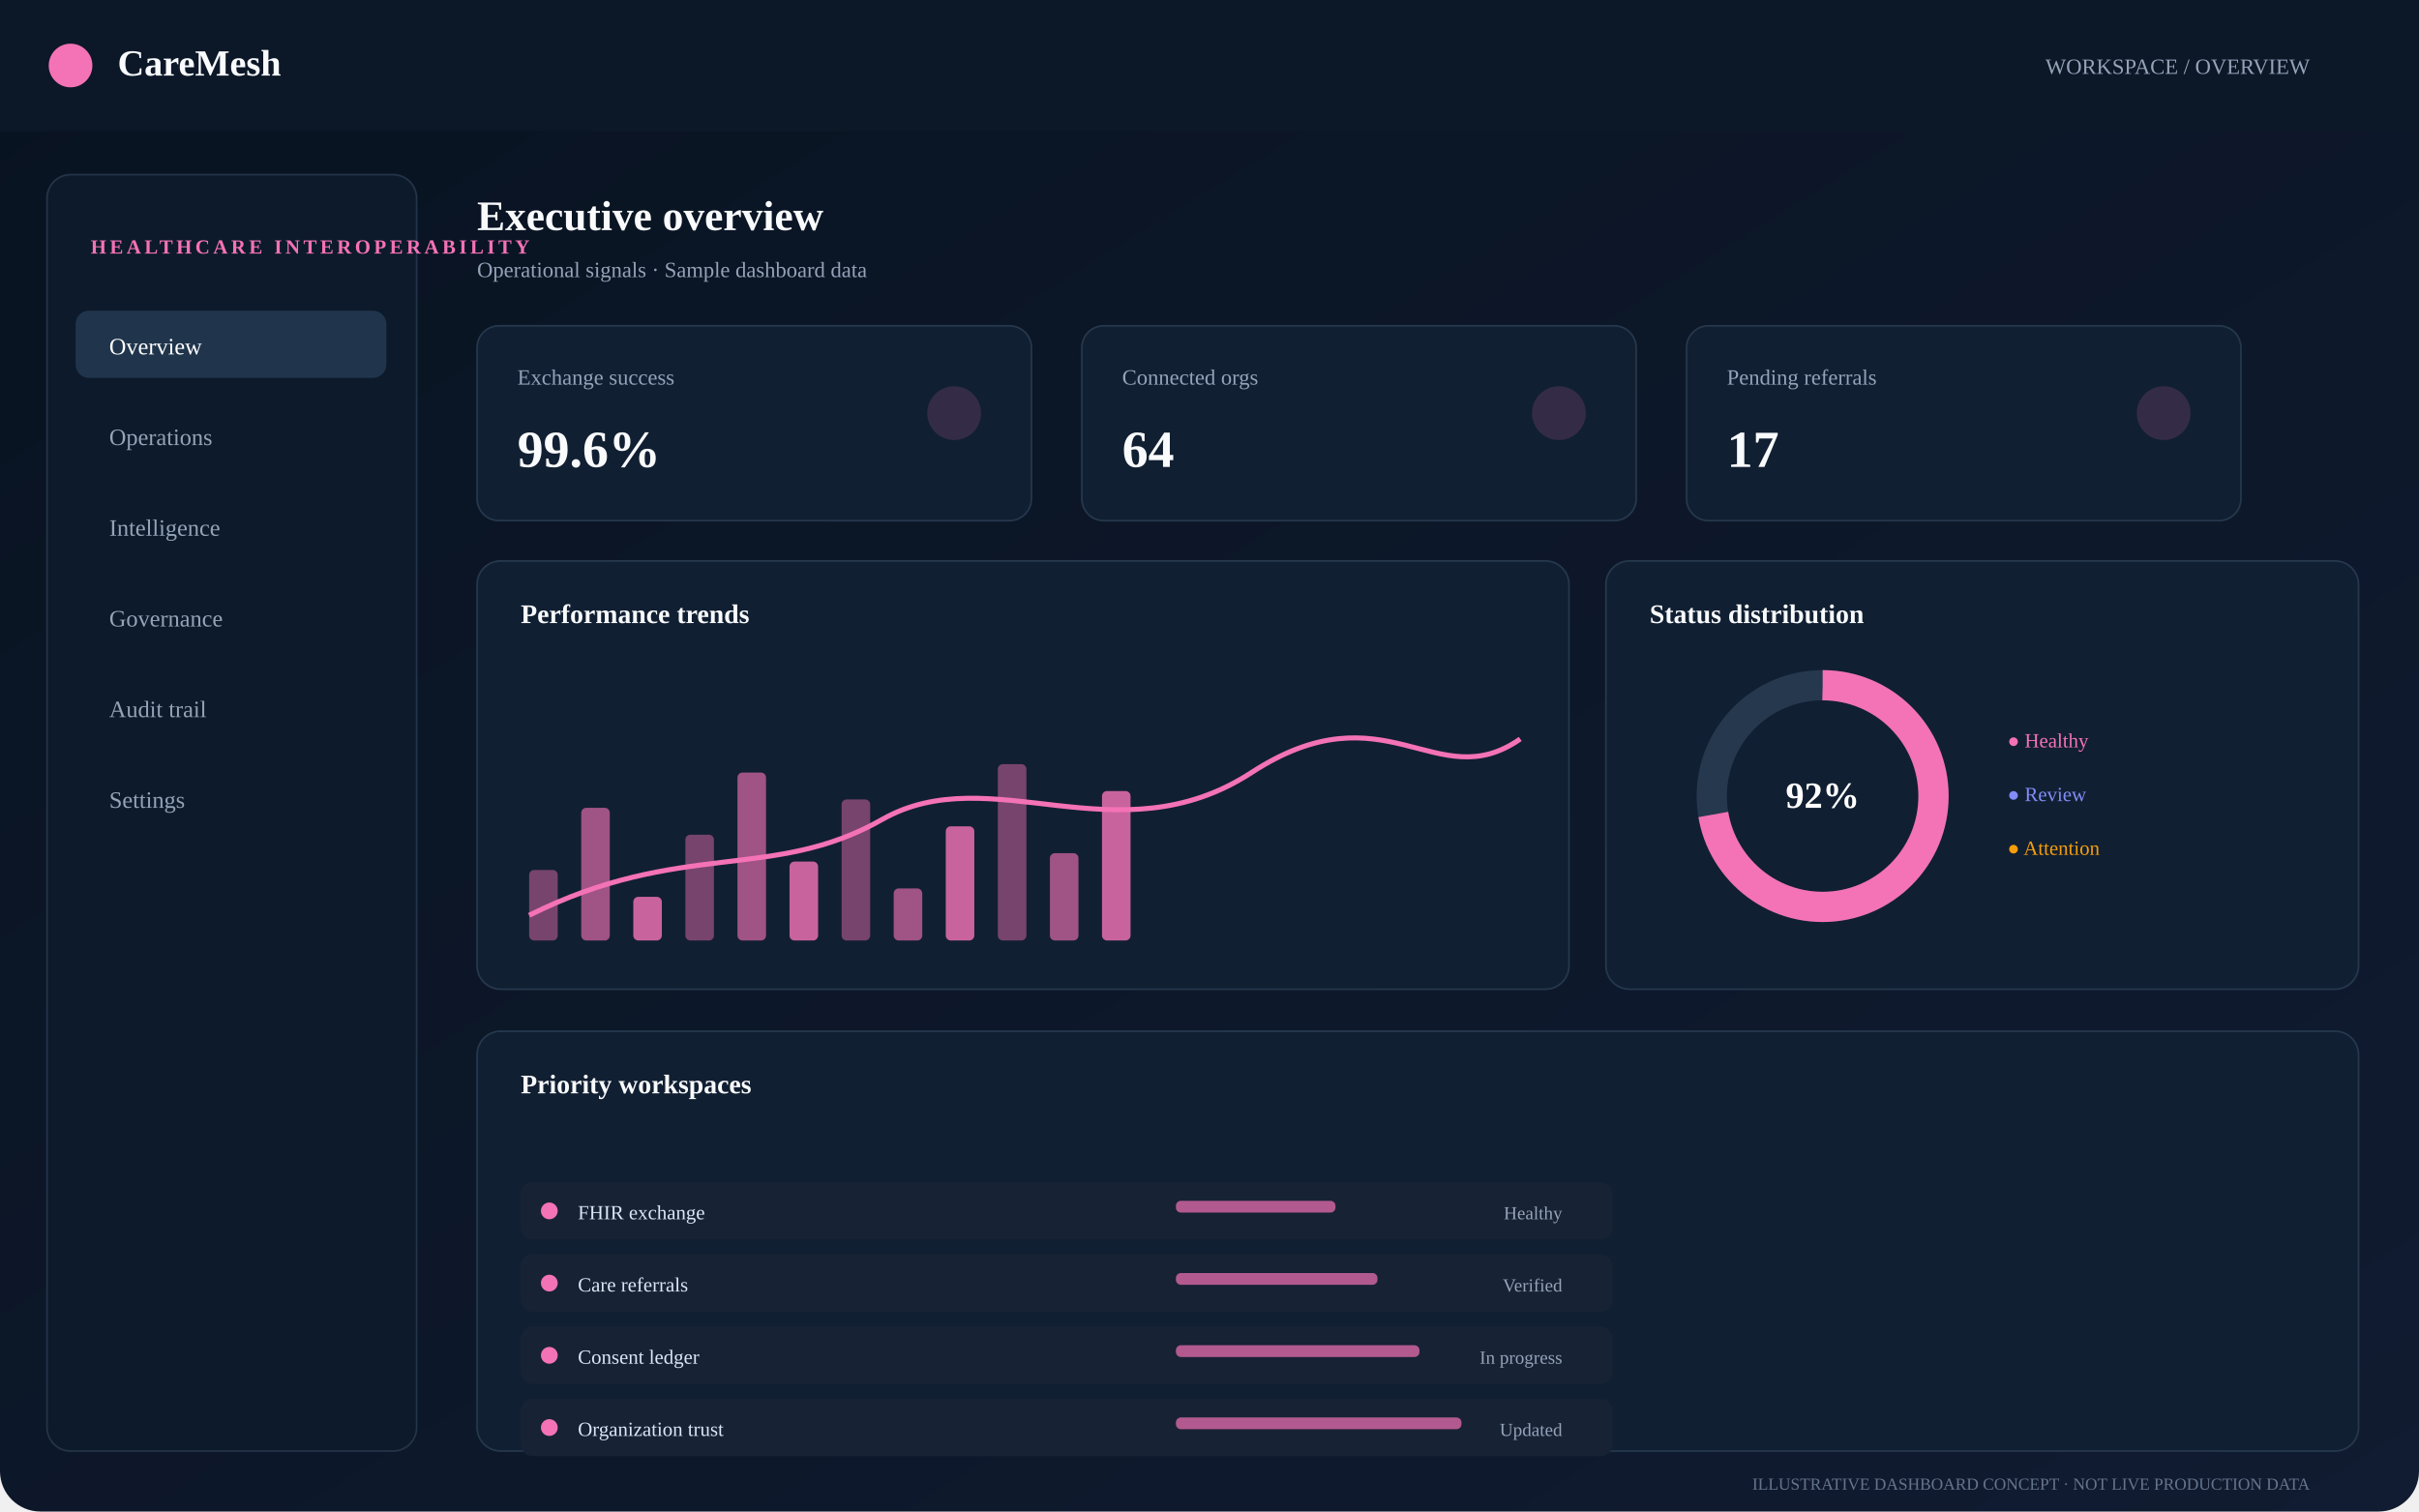
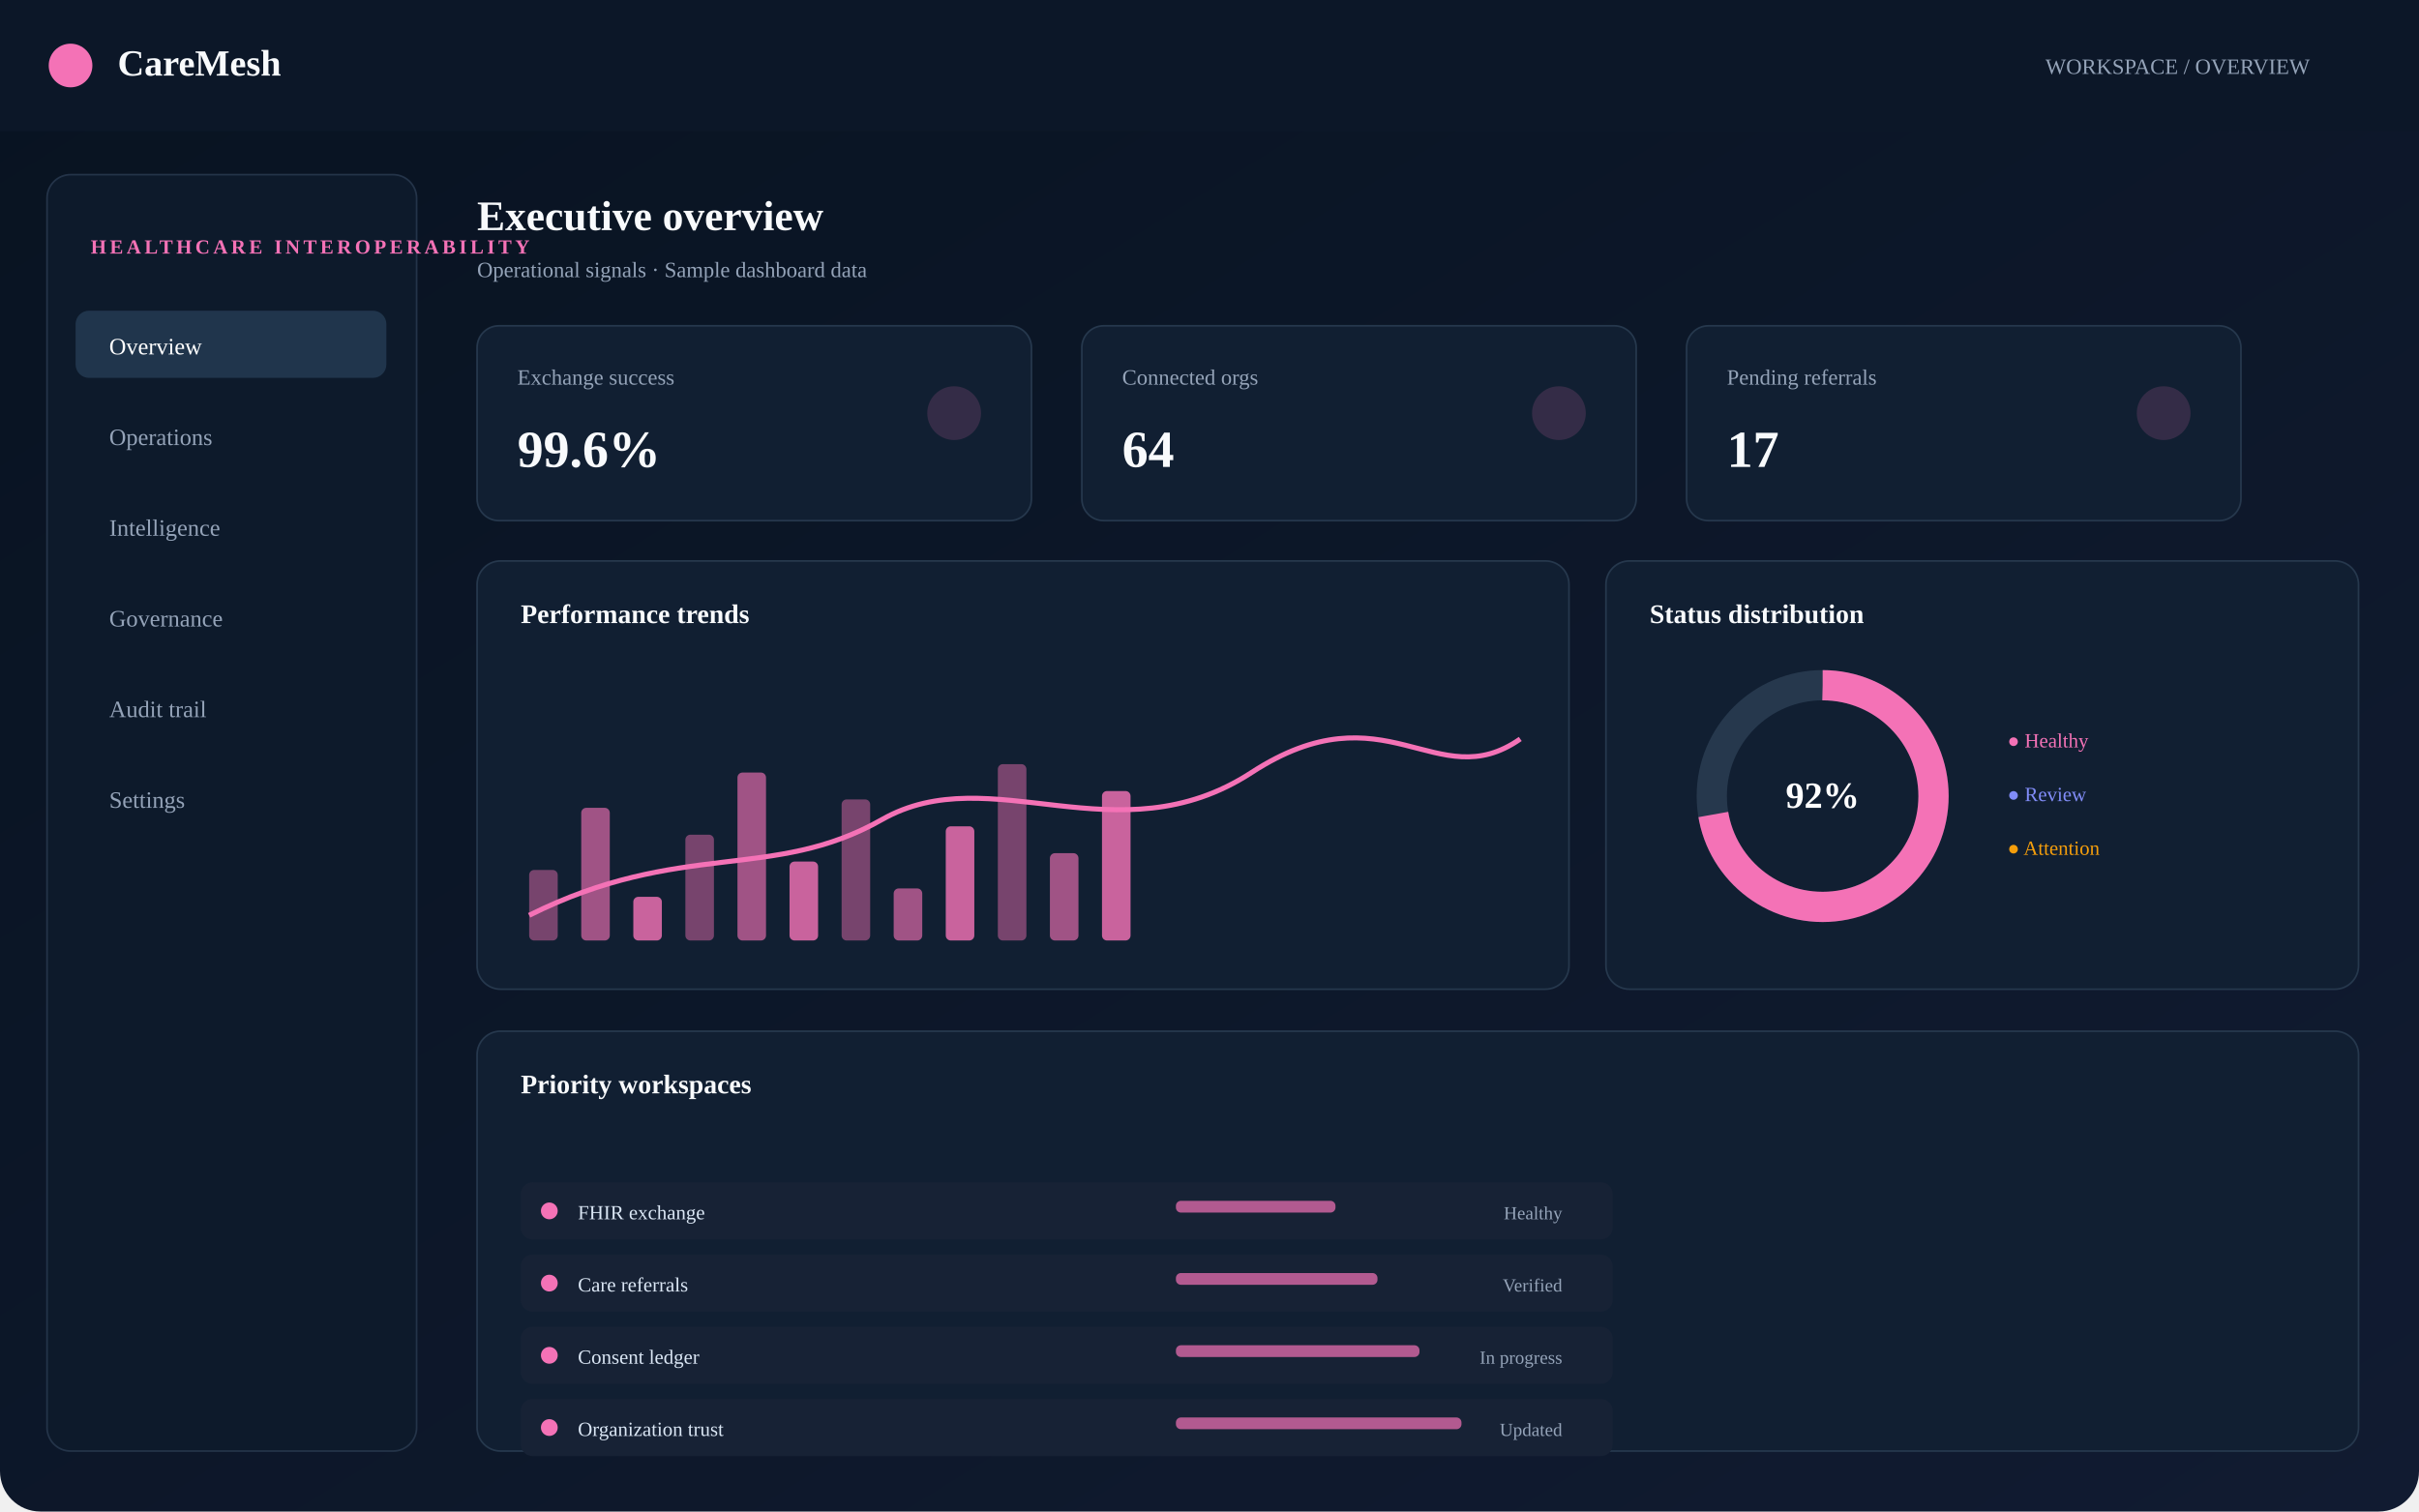
<svg xmlns="http://www.w3.org/2000/svg" width="1440" height="900" viewBox="0 0 1440 900">
  <defs>
    <linearGradient id="bg" x2="1" y2="1">
      <stop stop-color="#081321" />
      <stop offset="1" stop-color="#111b31" />
    </linearGradient>
  </defs>
  <rect width="1440" height="900" rx="24" fill="url(#bg)" />
  <rect width="1440" height="78" fill="#0c1728" />
  <circle cx="42" cy="39" r="13" fill="#f472b6" />
  <text x="70" y="45" fill="#f8fafc" font-size="22" font-weight="700">CareMesh</text>
  <text x="1375" y="44" text-anchor="end" fill="#94a3b8" font-size="13">WORKSPACE / OVERVIEW</text>
  <rect x="28" y="104" width="220" height="760" rx="14" fill="#0d1a2b" stroke="#243449" />
  <text x="54" y="151" fill="#f472b6" font-size="12" font-weight="700" letter-spacing="2">HEALTHCARE INTEROPERABILITY</text>
  <g>
    <rect x="45" y="185" width="185" height="40" rx="8" fill="#20354c" />
    <text x="65" y="211" fill="#fff" font-size="14">Overview</text>
  </g>
  <g>
    <rect x="45" y="239" width="185" height="40" rx="8" fill="transparent" />
    <text x="65" y="265" fill="#94a3b8" font-size="14">Operations</text>
  </g>
  <g>
    <rect x="45" y="293" width="185" height="40" rx="8" fill="transparent" />
    <text x="65" y="319" fill="#94a3b8" font-size="14">Intelligence</text>
  </g>
  <g>
    <rect x="45" y="347" width="185" height="40" rx="8" fill="transparent" />
    <text x="65" y="373" fill="#94a3b8" font-size="14">Governance</text>
  </g>
  <g>
    <rect x="45" y="401" width="185" height="40" rx="8" fill="transparent" />
    <text x="65" y="427" fill="#94a3b8" font-size="14">Audit trail</text>
  </g>
  <g>
    <rect x="45" y="455" width="185" height="40" rx="8" fill="transparent" />
    <text x="65" y="481" fill="#94a3b8" font-size="14">Settings</text>
  </g>
  <text x="284" y="137" fill="#f8fafc" font-size="25" font-weight="700">Executive overview</text>
  <text x="284" y="165" fill="#94a3b8" font-size="13">Operational signals · Sample dashboard data</text>
  <g>
    <rect x="284" y="194" width="330" height="116" rx="13" fill="#111f32" stroke="#26384d" />
    <text x="308" y="229" fill="#94a3b8" font-size="13">Exchange success</text>
    <text x="308" y="278" fill="#f8fafc" font-size="31" font-weight="700">99.6%</text>
    <circle cx="568" cy="246" r="16" fill="#f472b6" opacity=".16" />
  </g>
  <g>
    <rect x="644" y="194" width="330" height="116" rx="13" fill="#111f32" stroke="#26384d" />
    <text x="668" y="229" fill="#94a3b8" font-size="13">Connected orgs</text>
    <text x="668" y="278" fill="#f8fafc" font-size="31" font-weight="700">64</text>
    <circle cx="928" cy="246" r="16" fill="#f472b6" opacity=".16" />
  </g>
  <g>
    <rect x="1004" y="194" width="330" height="116" rx="13" fill="#111f32" stroke="#26384d" />
    <text x="1028" y="229" fill="#94a3b8" font-size="13">Pending referrals</text>
    <text x="1028" y="278" fill="#f8fafc" font-size="31" font-weight="700">17</text>
    <circle cx="1288" cy="246" r="16" fill="#f472b6" opacity=".16" />
  </g>
  <rect x="284" y="334" width="650" height="255" rx="14" fill="#111f32" stroke="#26384d" />
  <text x="310" y="371" fill="#f8fafc" font-size="16" font-weight="700">Performance trends</text>
  <g transform="translate(315 430)">
    <rect x="0" y="88" width="17" height="42" rx="3" fill="#f472b6" opacity="0.45" />
    <rect x="31" y="51" width="17" height="79" rx="3" fill="#f472b6" opacity="0.63" />
    <rect x="62" y="104" width="17" height="26" rx="3" fill="#f472b6" opacity="0.81" />
    <rect x="93" y="67" width="17" height="63" rx="3" fill="#f472b6" opacity="0.45" />
    <rect x="124" y="30" width="17" height="100" rx="3" fill="#f472b6" opacity="0.63" />
    <rect x="155" y="83" width="17" height="47" rx="3" fill="#f472b6" opacity="0.81" />
    <rect x="186" y="46" width="17" height="84" rx="3" fill="#f472b6" opacity="0.45" />
    <rect x="217" y="99" width="17" height="31" rx="3" fill="#f472b6" opacity="0.63" />
    <rect x="248" y="62" width="17" height="68" rx="3" fill="#f472b6" opacity="0.81" />
    <rect x="279" y="25" width="17" height="105" rx="3" fill="#f472b6" opacity="0.45" />
    <rect x="310" y="78" width="17" height="52" rx="3" fill="#f472b6" opacity="0.63" />
    <rect x="341" y="41" width="17" height="89" rx="3" fill="#f472b6" opacity="0.81" />
    <path d="M0 115 C90 70 145 95 210 58 S350 82 430 30 S540 45 590 10" fill="none" stroke="#f472b6" stroke-width="3" />
  </g>
  <rect x="956" y="334" width="448" height="255" rx="14" fill="#111f32" stroke="#26384d" />
  <text x="982" y="371" fill="#f8fafc" font-size="16" font-weight="700">Status distribution</text>
  <circle cx="1085" cy="474" r="66" fill="none" stroke="#26384d" stroke-width="18" />
  <circle cx="1085" cy="474" r="66" fill="none" stroke="#f472b6" stroke-width="18" stroke-dasharray="300 115" transform="rotate(-90 1085 474)" />
  <text x="1085" y="481" fill="#fff" font-size="22" font-weight="700" text-anchor="middle">92%</text>
  <text x="1195" y="445" fill="#f472b6" font-size="12">● Healthy</text>
  <text x="1195" y="477" fill="#818cf8" font-size="12">● Review</text>
  <text x="1195" y="509" fill="#f59e0b" font-size="12">● Attention</text>
  <rect x="284" y="614" width="1120" height="250" rx="14" fill="#111f32" stroke="#26384d" />
  <text x="310" y="651" fill="#f8fafc" font-size="16" font-weight="700">Priority workspaces</text>
  <g transform="translate(310 704)">
    <g transform="translate(0 0)">
      <rect width="650" height="34" rx="7" fill="#172235" />
      <circle cx="17" cy="17" r="5" fill="#f472b6" />
      <text x="34" y="22" fill="#dbe7f5" font-size="12">FHIR exchange</text>
      <rect x="390" y="11" width="95" height="7" rx="3" fill="#f472b6" opacity=".7" />
      <text x="620" y="22" text-anchor="end" fill="#94a3b8" font-size="11">Healthy</text>
    </g>
    <g transform="translate(0 43)">
      <rect width="650" height="34" rx="7" fill="#172235" />
      <circle cx="17" cy="17" r="5" fill="#f472b6" />
      <text x="34" y="22" fill="#dbe7f5" font-size="12">Care referrals</text>
      <rect x="390" y="11" width="120" height="7" rx="3" fill="#f472b6" opacity=".7" />
      <text x="620" y="22" text-anchor="end" fill="#94a3b8" font-size="11">Verified</text>
    </g>
    <g transform="translate(0 86)">
      <rect width="650" height="34" rx="7" fill="#172235" />
      <circle cx="17" cy="17" r="5" fill="#f472b6" />
      <text x="34" y="22" fill="#dbe7f5" font-size="12">Consent ledger</text>
      <rect x="390" y="11" width="145" height="7" rx="3" fill="#f472b6" opacity=".7" />
      <text x="620" y="22" text-anchor="end" fill="#94a3b8" font-size="11">In progress</text>
    </g>
    <g transform="translate(0 129)">
      <rect width="650" height="34" rx="7" fill="#172235" />
      <circle cx="17" cy="17" r="5" fill="#f472b6" />
      <text x="34" y="22" fill="#dbe7f5" font-size="12">Organization trust</text>
      <rect x="390" y="11" width="170" height="7" rx="3" fill="#f472b6" opacity=".7" />
      <text x="620" y="22" text-anchor="end" fill="#94a3b8" font-size="11">Updated</text>
    </g>
  </g>
-   <text x="1375" y="887" text-anchor="end" fill="#64748b" font-size="10">ILLUSTRATIVE DASHBOARD CONCEPT · NOT LIVE PRODUCTION DATA</text>
</svg>
